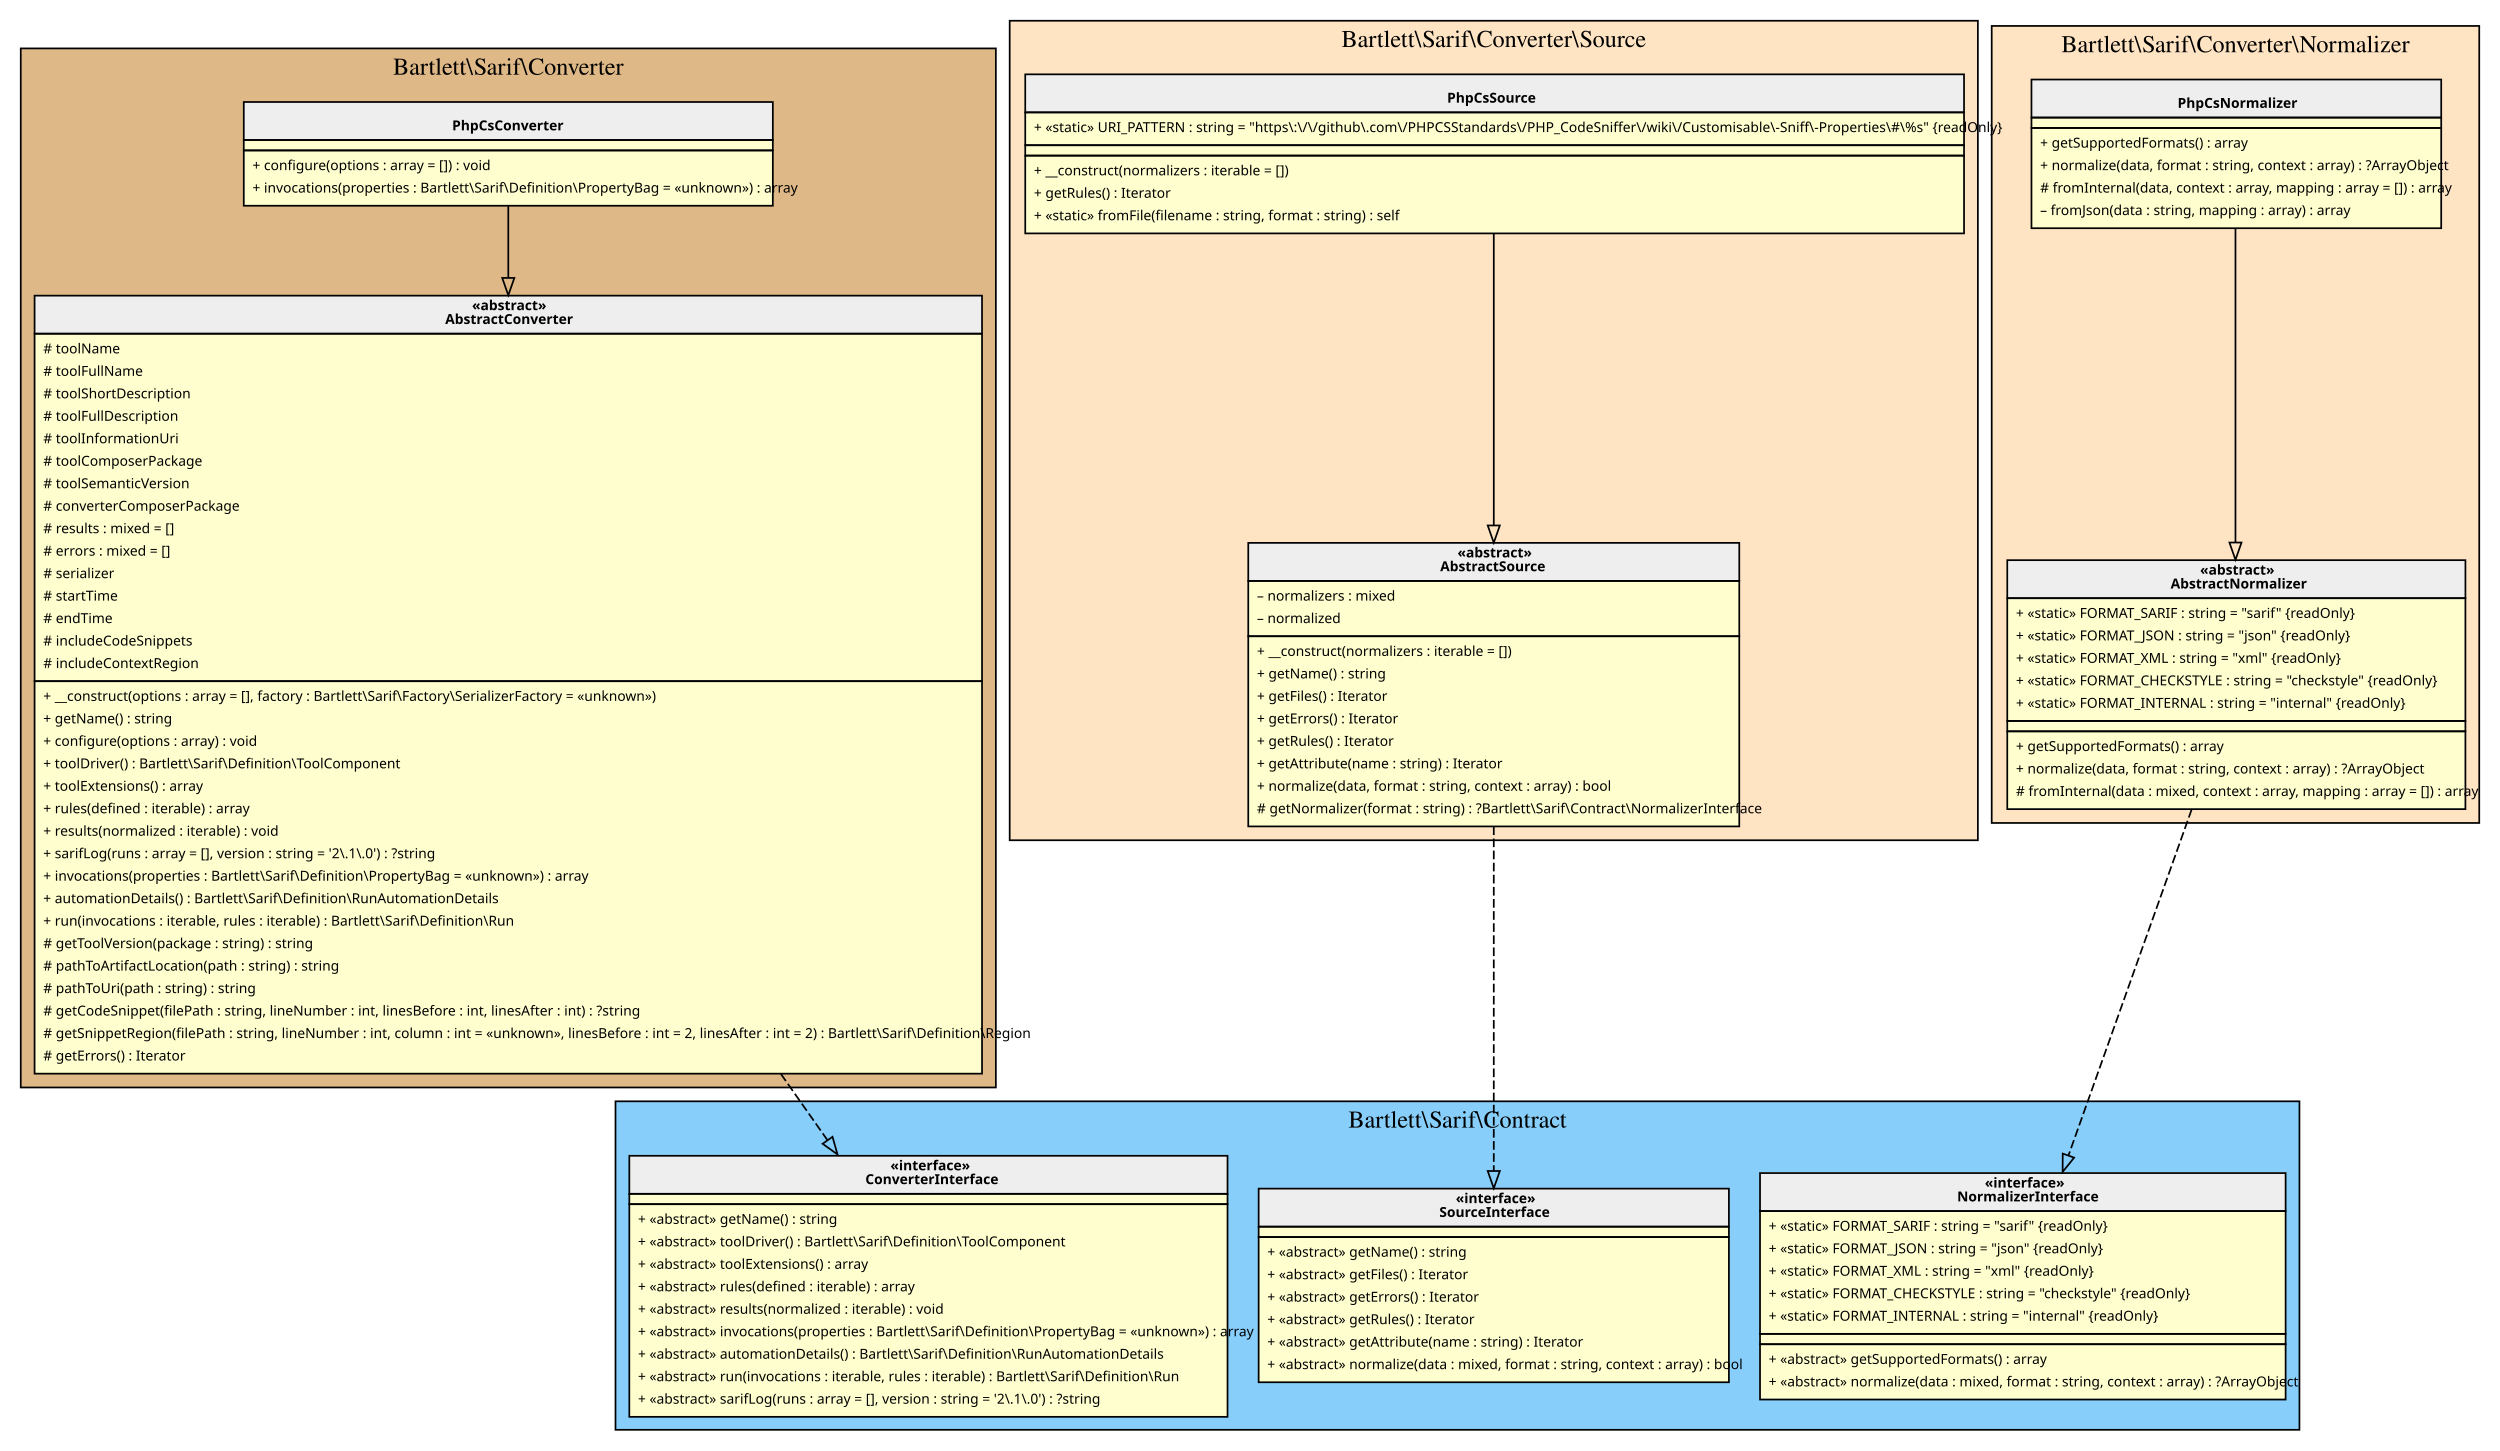
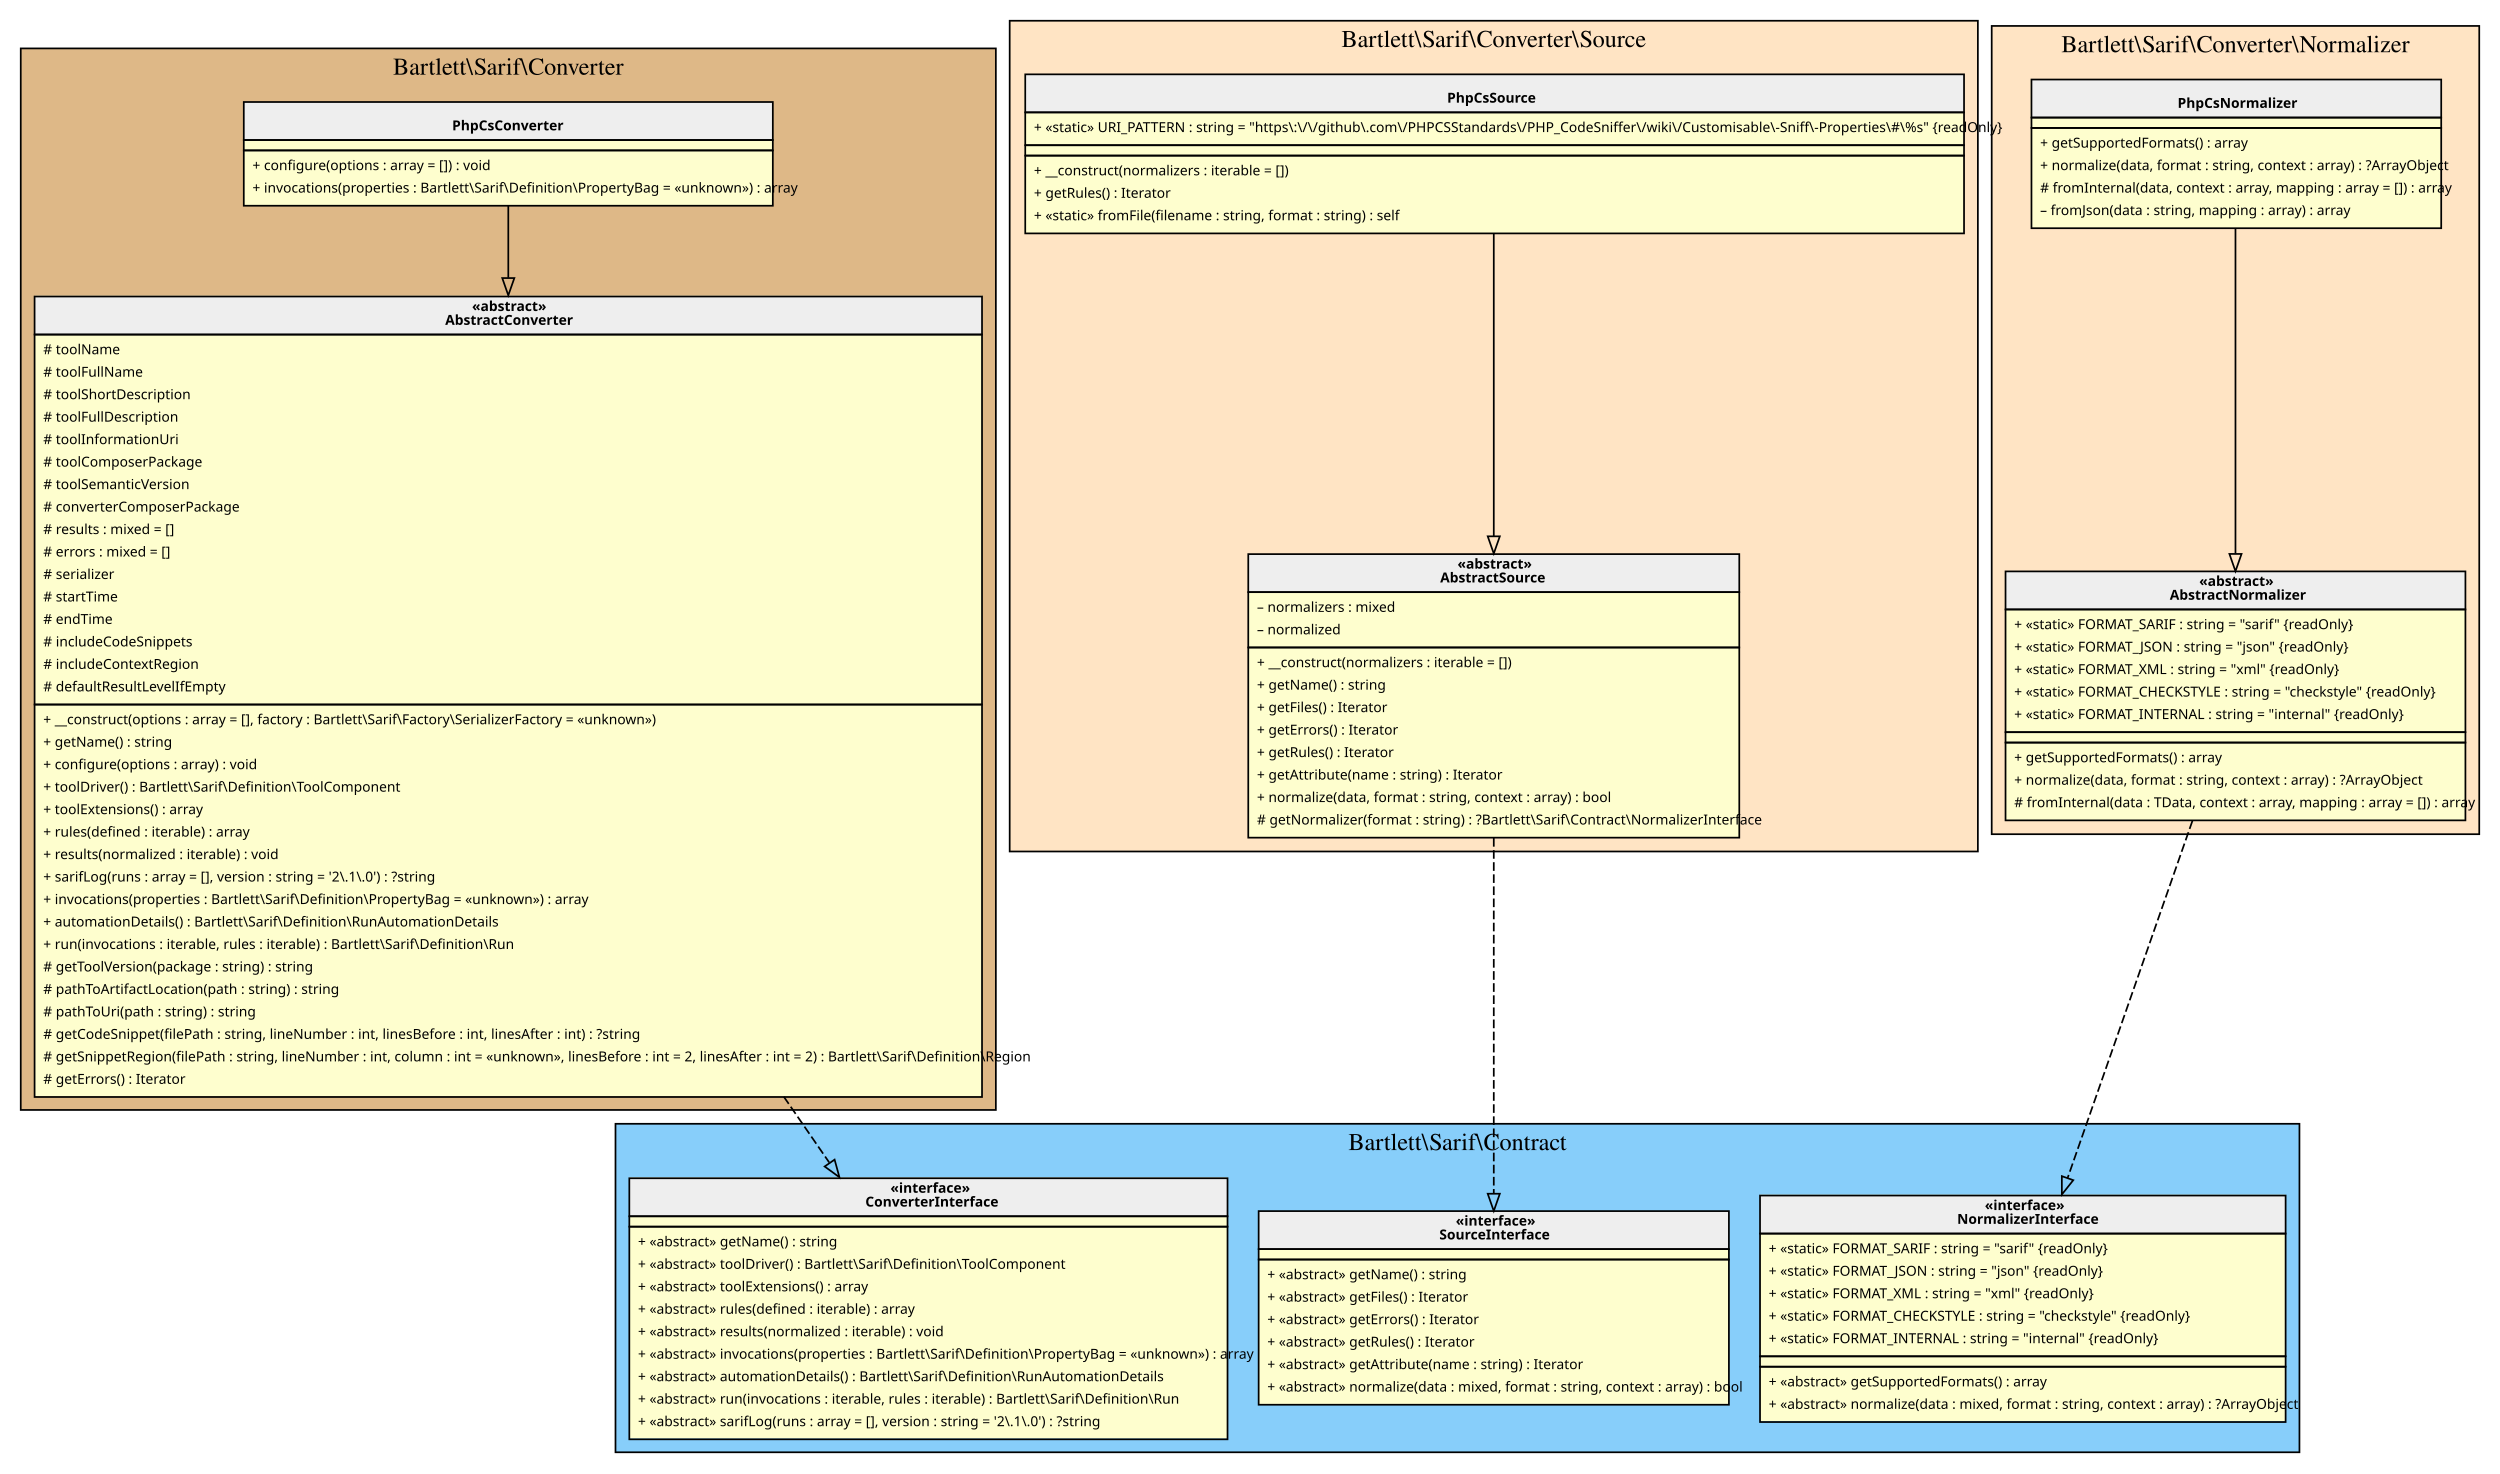
- <svg xmlns="http://www.w3.org/2000/svg" width="1446pt" height="839pt" viewBox="0.00 0.00 1446.00 839.00">
-   <g id="graph0" class="graph" transform="scale(1 1) rotate(0) translate(4 835)">
+ <svg xmlns="http://www.w3.org/2000/svg" width="1446pt" height="852pt" viewBox="0.00 0.00 1446.00 852.00">
+   <g id="graph0" class="graph" transform="scale(1 1) rotate(0) translate(4 848)">
    <g id="clust1" class="cluster">
-       <polygon fill="BurlyWood" stroke="black" points="8,-206 8,-807 572,-807 572,-206 8,-206" />
-       <text text-anchor="middle" x="290" y="-791.8" font-family="Times,serif" font-size="14.00">Bartlett\Sarif\Converter</text>
+       <polygon fill="BurlyWood" stroke="black" points="8,-206 8,-820 572,-820 572,-206 8,-206" />
+       <text text-anchor="middle" x="290" y="-804.8" font-family="Times,serif" font-size="14.00">Bartlett\Sarif\Converter</text>
    </g>
    <g id="clust2" class="cluster">
      <polygon fill="LightSkyBlue" stroke="black" points="352,-8 352,-198 1326,-198 1326,-8 352,-8" />
      <text text-anchor="middle" x="839" y="-182.8" font-family="Times,serif" font-size="14.00">Bartlett\Sarif\Contract</text>
    </g>
    <g id="clust3" class="cluster">
-       <polygon fill="Bisque" stroke="black" points="580,-349 580,-823 1140,-823 1140,-349 580,-349" />
-       <text text-anchor="middle" x="860" y="-807.8" font-family="Times,serif" font-size="14.00">Bartlett\Sarif\Converter\Source</text>
+       <polygon fill="Bisque" stroke="black" points="580,-355.5 580,-836 1140,-836 1140,-355.5 580,-355.5" />
+       <text text-anchor="middle" x="860" y="-820.8" font-family="Times,serif" font-size="14.00">Bartlett\Sarif\Converter\Source</text>
    </g>
    <g id="clust4" class="cluster">
-       <polygon fill="Bisque" stroke="black" points="1148,-359 1148,-820 1430,-820 1430,-359 1148,-359" />
-       <text text-anchor="middle" x="1289" y="-804.8" font-family="Times,serif" font-size="14.00">Bartlett\Sarif\Converter\Normalizer</text>
+       <polygon fill="Bisque" stroke="black" points="1148,-365.5 1148,-833 1430,-833 1430,-365.5 1148,-365.5" />
+       <text text-anchor="middle" x="1289" y="-817.8" font-family="Times,serif" font-size="14.00">Bartlett\Sarif\Converter\Normalizer</text>
    </g>
    <g id="node1" class="node">
-       <polygon fill="#fefece" stroke="transparent" points="443,-776 137,-776 137,-716 443,-716 443,-776" />
-       <polygon fill="#eeeeee" stroke="transparent" points="137,-754 137,-776 443,-776 443,-754 137,-754" />
-       <polygon fill="none" stroke="black" points="137,-754 137,-776 443,-776 443,-754 137,-754" />
-       <text text-anchor="start" x="257.5" y="-759.6" font-family="Verdana" font-weight="bold" font-size="8.00">PhpCsConverter</text>
-       <polygon fill="none" stroke="black" points="137,-748 137,-754 443,-754 443,-748 137,-748" />
-       <polygon fill="none" stroke="black" points="137,-716 137,-748 443,-748 443,-716 137,-716" />
-       <text text-anchor="start" x="142" y="-736.6" font-family="Verdana" font-size="8.00">+ configure(options : array = []) : void</text>
-       <text text-anchor="start" x="142" y="-723.6" font-family="Verdana" font-size="8.00">+ invocations(properties : Bartlett\Sarif\Definition\PropertyBag = «unknown») : array</text>
+       <polygon fill="#fefece" stroke="transparent" points="443,-789 137,-789 137,-729 443,-729 443,-789" />
+       <polygon fill="#eeeeee" stroke="transparent" points="137,-767 137,-789 443,-789 443,-767 137,-767" />
+       <polygon fill="none" stroke="black" points="137,-767 137,-789 443,-789 443,-767 137,-767" />
+       <text text-anchor="start" x="257.5" y="-772.6" font-family="Verdana" font-weight="bold" font-size="8.00">PhpCsConverter</text>
+       <polygon fill="none" stroke="black" points="137,-761 137,-767 443,-767 443,-761 137,-761" />
+       <polygon fill="none" stroke="black" points="137,-729 137,-761 443,-761 443,-729 137,-729" />
+       <text text-anchor="start" x="142" y="-749.6" font-family="Verdana" font-size="8.00">+ configure(options : array = []) : void</text>
+       <text text-anchor="start" x="142" y="-736.6" font-family="Verdana" font-size="8.00">+ invocations(properties : Bartlett\Sarif\Definition\PropertyBag = «unknown») : array</text>
    </g>
    <g id="node2" class="node">
-       <polygon fill="#fefece" stroke="transparent" points="564,-664 16,-664 16,-214 564,-214 564,-664" />
-       <polygon fill="#eeeeee" stroke="transparent" points="16,-642 16,-664 564,-664 564,-642 16,-642" />
-       <polygon fill="none" stroke="black" points="16,-642 16,-664 564,-664 564,-642 16,-642" />
-       <text text-anchor="start" x="269" y="-655.6" font-family="Verdana" font-weight="bold" font-size="8.00">«abstract»</text>
-       <text text-anchor="start" x="253.5" y="-647.6" font-family="Verdana" font-weight="bold" font-size="8.00">AbstractConverter</text>
-       <polygon fill="none" stroke="black" points="16,-441 16,-642 564,-642 564,-441 16,-441" />
-       <text text-anchor="start" x="21" y="-630.6" font-family="Verdana" font-size="8.00"># toolName</text>
-       <text text-anchor="start" x="21" y="-617.6" font-family="Verdana" font-size="8.00"># toolFullName</text>
-       <text text-anchor="start" x="21" y="-604.6" font-family="Verdana" font-size="8.00"># toolShortDescription</text>
-       <text text-anchor="start" x="21" y="-591.6" font-family="Verdana" font-size="8.00"># toolFullDescription</text>
-       <text text-anchor="start" x="21" y="-578.6" font-family="Verdana" font-size="8.00"># toolInformationUri</text>
-       <text text-anchor="start" x="21" y="-565.6" font-family="Verdana" font-size="8.00"># toolComposerPackage</text>
-       <text text-anchor="start" x="21" y="-552.6" font-family="Verdana" font-size="8.00"># toolSemanticVersion</text>
-       <text text-anchor="start" x="21" y="-539.6" font-family="Verdana" font-size="8.00"># converterComposerPackage</text>
-       <text text-anchor="start" x="21" y="-526.6" font-family="Verdana" font-size="8.00"># results : mixed = []</text>
-       <text text-anchor="start" x="21" y="-513.6" font-family="Verdana" font-size="8.00"># errors : mixed = []</text>
-       <text text-anchor="start" x="21" y="-500.6" font-family="Verdana" font-size="8.00"># serializer</text>
-       <text text-anchor="start" x="21" y="-487.6" font-family="Verdana" font-size="8.00"># startTime</text>
-       <text text-anchor="start" x="21" y="-474.6" font-family="Verdana" font-size="8.00"># endTime</text>
-       <text text-anchor="start" x="21" y="-461.6" font-family="Verdana" font-size="8.00"># includeCodeSnippets</text>
-       <text text-anchor="start" x="21" y="-448.6" font-family="Verdana" font-size="8.00"># includeContextRegion</text>
-       <polygon fill="none" stroke="black" points="16,-214 16,-441 564,-441 564,-214 16,-214" />
-       <text text-anchor="start" x="21" y="-429.6" font-family="Verdana" font-size="8.00">+ __construct(options : array = [], factory : Bartlett\Sarif\Factory\SerializerFactory = «unknown»)</text>
-       <text text-anchor="start" x="21" y="-416.6" font-family="Verdana" font-size="8.00">+ getName() : string</text>
-       <text text-anchor="start" x="21" y="-403.6" font-family="Verdana" font-size="8.00">+ configure(options : array) : void</text>
-       <text text-anchor="start" x="21" y="-390.6" font-family="Verdana" font-size="8.00">+ toolDriver() : Bartlett\Sarif\Definition\ToolComponent</text>
-       <text text-anchor="start" x="21" y="-377.6" font-family="Verdana" font-size="8.00">+ toolExtensions() : array</text>
-       <text text-anchor="start" x="21" y="-364.6" font-family="Verdana" font-size="8.00">+ rules(defined : iterable) : array</text>
-       <text text-anchor="start" x="21" y="-351.6" font-family="Verdana" font-size="8.00">+ results(normalized : iterable) : void</text>
-       <text text-anchor="start" x="21" y="-338.6" font-family="Verdana" font-size="8.00">+ sarifLog(runs : array = [], version : string = '2\.1\.0') : ?string</text>
-       <text text-anchor="start" x="21" y="-325.6" font-family="Verdana" font-size="8.00">+ invocations(properties : Bartlett\Sarif\Definition\PropertyBag = «unknown») : array</text>
-       <text text-anchor="start" x="21" y="-312.6" font-family="Verdana" font-size="8.00">+ automationDetails() : Bartlett\Sarif\Definition\RunAutomationDetails</text>
-       <text text-anchor="start" x="21" y="-299.6" font-family="Verdana" font-size="8.00">+ run(invocations : iterable, rules : iterable) : Bartlett\Sarif\Definition\Run</text>
-       <text text-anchor="start" x="21" y="-286.6" font-family="Verdana" font-size="8.00"># getToolVersion(package : string) : string</text>
-       <text text-anchor="start" x="21" y="-273.6" font-family="Verdana" font-size="8.00"># pathToArtifactLocation(path : string) : string</text>
-       <text text-anchor="start" x="21" y="-260.6" font-family="Verdana" font-size="8.00"># pathToUri(path : string) : string</text>
-       <text text-anchor="start" x="21" y="-247.6" font-family="Verdana" font-size="8.00"># getCodeSnippet(filePath : string, lineNumber : int, linesBefore : int, linesAfter : int) : ?string</text>
-       <text text-anchor="start" x="21" y="-234.6" font-family="Verdana" font-size="8.00"># getSnippetRegion(filePath : string, lineNumber : int, column : int = «unknown», linesBefore : int = 2, linesAfter : int = 2) : Bartlett\Sarif\Definition\Region</text>
-       <text text-anchor="start" x="21" y="-221.6" font-family="Verdana" font-size="8.00"># getErrors() : Iterator</text>
+       <polygon fill="#fefece" stroke="transparent" points="564,-677 16,-677 16,-214 564,-214 564,-677" />
+       <polygon fill="#eeeeee" stroke="transparent" points="16,-654.5 16,-676.5 564,-676.5 564,-654.5 16,-654.5" />
+       <polygon fill="none" stroke="black" points="16,-654.5 16,-676.5 564,-676.5 564,-654.5 16,-654.5" />
+       <text text-anchor="start" x="269" y="-668.1" font-family="Verdana" font-weight="bold" font-size="8.00">«abstract»</text>
+       <text text-anchor="start" x="253.5" y="-660.1" font-family="Verdana" font-weight="bold" font-size="8.00">AbstractConverter</text>
+       <polygon fill="none" stroke="black" points="16,-440.5 16,-654.5 564,-654.5 564,-440.5 16,-440.5" />
+       <text text-anchor="start" x="21" y="-643.1" font-family="Verdana" font-size="8.00"># toolName</text>
+       <text text-anchor="start" x="21" y="-630.1" font-family="Verdana" font-size="8.00"># toolFullName</text>
+       <text text-anchor="start" x="21" y="-617.1" font-family="Verdana" font-size="8.00"># toolShortDescription</text>
+       <text text-anchor="start" x="21" y="-604.1" font-family="Verdana" font-size="8.00"># toolFullDescription</text>
+       <text text-anchor="start" x="21" y="-591.1" font-family="Verdana" font-size="8.00"># toolInformationUri</text>
+       <text text-anchor="start" x="21" y="-578.1" font-family="Verdana" font-size="8.00"># toolComposerPackage</text>
+       <text text-anchor="start" x="21" y="-565.1" font-family="Verdana" font-size="8.00"># toolSemanticVersion</text>
+       <text text-anchor="start" x="21" y="-552.1" font-family="Verdana" font-size="8.00"># converterComposerPackage</text>
+       <text text-anchor="start" x="21" y="-539.1" font-family="Verdana" font-size="8.00"># results : mixed = []</text>
+       <text text-anchor="start" x="21" y="-526.1" font-family="Verdana" font-size="8.00"># errors : mixed = []</text>
+       <text text-anchor="start" x="21" y="-513.1" font-family="Verdana" font-size="8.00"># serializer</text>
+       <text text-anchor="start" x="21" y="-500.1" font-family="Verdana" font-size="8.00"># startTime</text>
+       <text text-anchor="start" x="21" y="-487.1" font-family="Verdana" font-size="8.00"># endTime</text>
+       <text text-anchor="start" x="21" y="-474.1" font-family="Verdana" font-size="8.00"># includeCodeSnippets</text>
+       <text text-anchor="start" x="21" y="-461.1" font-family="Verdana" font-size="8.00"># includeContextRegion</text>
+       <text text-anchor="start" x="21" y="-448.1" font-family="Verdana" font-size="8.00"># defaultResultLevelIfEmpty</text>
+       <polygon fill="none" stroke="black" points="16,-213.5 16,-440.5 564,-440.5 564,-213.5 16,-213.5" />
+       <text text-anchor="start" x="21" y="-429.1" font-family="Verdana" font-size="8.00">+ __construct(options : array = [], factory : Bartlett\Sarif\Factory\SerializerFactory = «unknown»)</text>
+       <text text-anchor="start" x="21" y="-416.1" font-family="Verdana" font-size="8.00">+ getName() : string</text>
+       <text text-anchor="start" x="21" y="-403.1" font-family="Verdana" font-size="8.00">+ configure(options : array) : void</text>
+       <text text-anchor="start" x="21" y="-390.1" font-family="Verdana" font-size="8.00">+ toolDriver() : Bartlett\Sarif\Definition\ToolComponent</text>
+       <text text-anchor="start" x="21" y="-377.1" font-family="Verdana" font-size="8.00">+ toolExtensions() : array</text>
+       <text text-anchor="start" x="21" y="-364.1" font-family="Verdana" font-size="8.00">+ rules(defined : iterable) : array</text>
+       <text text-anchor="start" x="21" y="-351.1" font-family="Verdana" font-size="8.00">+ results(normalized : iterable) : void</text>
+       <text text-anchor="start" x="21" y="-338.1" font-family="Verdana" font-size="8.00">+ sarifLog(runs : array = [], version : string = '2\.1\.0') : ?string</text>
+       <text text-anchor="start" x="21" y="-325.1" font-family="Verdana" font-size="8.00">+ invocations(properties : Bartlett\Sarif\Definition\PropertyBag = «unknown») : array</text>
+       <text text-anchor="start" x="21" y="-312.1" font-family="Verdana" font-size="8.00">+ automationDetails() : Bartlett\Sarif\Definition\RunAutomationDetails</text>
+       <text text-anchor="start" x="21" y="-299.1" font-family="Verdana" font-size="8.00">+ run(invocations : iterable, rules : iterable) : Bartlett\Sarif\Definition\Run</text>
+       <text text-anchor="start" x="21" y="-286.1" font-family="Verdana" font-size="8.00"># getToolVersion(package : string) : string</text>
+       <text text-anchor="start" x="21" y="-273.1" font-family="Verdana" font-size="8.00"># pathToArtifactLocation(path : string) : string</text>
+       <text text-anchor="start" x="21" y="-260.1" font-family="Verdana" font-size="8.00"># pathToUri(path : string) : string</text>
+       <text text-anchor="start" x="21" y="-247.1" font-family="Verdana" font-size="8.00"># getCodeSnippet(filePath : string, lineNumber : int, linesBefore : int, linesAfter : int) : ?string</text>
+       <text text-anchor="start" x="21" y="-234.1" font-family="Verdana" font-size="8.00"># getSnippetRegion(filePath : string, lineNumber : int, column : int = «unknown», linesBefore : int = 2, linesAfter : int = 2) : Bartlett\Sarif\Definition\Region</text>
+       <text text-anchor="start" x="21" y="-221.1" font-family="Verdana" font-size="8.00"># getErrors() : Iterator</text>
    </g>
    <g id="edge2" class="edge">
-       <path fill="none" stroke="black" d="M290,-715.76C290,-704.33 290,-690.16 290,-674.31" />
-       <polygon fill="none" stroke="black" points="293.5,-674.23 290,-664.23 286.5,-674.23 293.5,-674.23" />
+       <path fill="none" stroke="black" d="M290,-728.97C290,-717.53 290,-703.29 290,-687.32" />
+       <polygon fill="none" stroke="black" points="293.5,-687.17 290,-677.17 286.5,-687.17 293.5,-687.17" />
    </g>
    <g id="node3" class="node">
      <polygon fill="#fefece" stroke="transparent" points="706,-167 360,-167 360,-16 706,-16 706,-167" />
      <polygon fill="#eeeeee" stroke="transparent" points="360,-144.5 360,-166.5 706,-166.5 706,-144.5 360,-144.5" />
      <polygon fill="none" stroke="black" points="360,-144.5 360,-166.5 706,-166.5 706,-144.5 360,-144.5" />
      <text text-anchor="start" x="511" y="-158.1" font-family="Verdana" font-weight="bold" font-size="8.00">«interface»</text>
      <text text-anchor="start" x="496.5" y="-150.1" font-family="Verdana" font-weight="bold" font-size="8.00">ConverterInterface</text>
      <polygon fill="none" stroke="black" points="360,-138.5 360,-144.5 706,-144.5 706,-138.5 360,-138.5" />
      <polygon fill="none" stroke="black" points="360,-15.5 360,-138.5 706,-138.5 706,-15.5 360,-15.5" />
      <text text-anchor="start" x="365" y="-127.1" font-family="Verdana" font-size="8.00">+ «abstract» getName() : string</text>
      <text text-anchor="start" x="365" y="-114.1" font-family="Verdana" font-size="8.00">+ «abstract» toolDriver() : Bartlett\Sarif\Definition\ToolComponent</text>
      <text text-anchor="start" x="365" y="-101.1" font-family="Verdana" font-size="8.00">+ «abstract» toolExtensions() : array</text>
      <text text-anchor="start" x="365" y="-88.1" font-family="Verdana" font-size="8.00">+ «abstract» rules(defined : iterable) : array</text>
      <text text-anchor="start" x="365" y="-75.1" font-family="Verdana" font-size="8.00">+ «abstract» results(normalized : iterable) : void</text>
      <text text-anchor="start" x="365" y="-62.1" font-family="Verdana" font-size="8.00">+ «abstract» invocations(properties : Bartlett\Sarif\Definition\PropertyBag = «unknown») : array</text>
      <text text-anchor="start" x="365" y="-49.1" font-family="Verdana" font-size="8.00">+ «abstract» automationDetails() : Bartlett\Sarif\Definition\RunAutomationDetails</text>
      <text text-anchor="start" x="365" y="-36.1" font-family="Verdana" font-size="8.00">+ «abstract» run(invocations : iterable, rules : iterable) : Bartlett\Sarif\Definition\Run</text>
      <text text-anchor="start" x="365" y="-23.1" font-family="Verdana" font-size="8.00">+ «abstract» sarifLog(runs : array = [], version : string = '2\.1\.0') : ?string</text>
    </g>
    <g id="edge1" class="edge">
-       <path fill="none" stroke="black" stroke-dasharray="5,2" d="M447.67,-213.82C457.05,-200.48 466.12,-187.59 474.62,-175.51" />
-       <polygon fill="none" stroke="black" points="477.52,-177.47 480.41,-167.28 471.79,-173.44 477.52,-177.47" />
+       <path fill="none" stroke="black" stroke-dasharray="5,2" d="M449.37,-213.64C458.52,-200.4 467.34,-187.61 475.61,-175.63" />
+       <polygon fill="none" stroke="black" points="478.73,-177.28 481.53,-167.06 472.97,-173.3 478.73,-177.28" />
    </g>
    <g id="node4" class="node">
      <polygon fill="#fefece" stroke="transparent" points="996,-147.5 724,-147.5 724,-35.5 996,-35.5 996,-147.5" />
      <polygon fill="#eeeeee" stroke="transparent" points="724,-125.5 724,-147.5 996,-147.5 996,-125.5 724,-125.5" />
      <polygon fill="none" stroke="black" points="724,-125.5 724,-147.5 996,-147.5 996,-125.5 724,-125.5" />
      <text text-anchor="start" x="838" y="-139.1" font-family="Verdana" font-weight="bold" font-size="8.00">«interface»</text>
      <text text-anchor="start" x="828.5" y="-131.1" font-family="Verdana" font-weight="bold" font-size="8.00">SourceInterface</text>
      <polygon fill="none" stroke="black" points="724,-119.5 724,-125.5 996,-125.5 996,-119.5 724,-119.5" />
      <polygon fill="none" stroke="black" points="724,-35.5 724,-119.5 996,-119.5 996,-35.5 724,-35.5" />
      <text text-anchor="start" x="729" y="-108.1" font-family="Verdana" font-size="8.00">+ «abstract» getName() : string</text>
      <text text-anchor="start" x="729" y="-95.1" font-family="Verdana" font-size="8.00">+ «abstract» getFiles() : Iterator</text>
      <text text-anchor="start" x="729" y="-82.1" font-family="Verdana" font-size="8.00">+ «abstract» getErrors() : Iterator</text>
      <text text-anchor="start" x="729" y="-69.1" font-family="Verdana" font-size="8.00">+ «abstract» getRules() : Iterator</text>
      <text text-anchor="start" x="729" y="-56.1" font-family="Verdana" font-size="8.00">+ «abstract» getAttribute(name : string) : Iterator</text>
      <text text-anchor="start" x="729" y="-43.1" font-family="Verdana" font-size="8.00">+ «abstract» normalize(data : mixed, format : string, context : array) : bool</text>
    </g>
    <g id="node5" class="node">
      <polygon fill="#fefece" stroke="transparent" points="1318,-157 1014,-157 1014,-26 1318,-26 1318,-157" />
      <polygon fill="#eeeeee" stroke="transparent" points="1014,-134.5 1014,-156.5 1318,-156.5 1318,-134.5 1014,-134.5" />
      <polygon fill="none" stroke="black" points="1014,-134.5 1014,-156.5 1318,-156.5 1318,-134.5 1014,-134.5" />
      <text text-anchor="start" x="1144" y="-148.1" font-family="Verdana" font-weight="bold" font-size="8.00">«interface»</text>
      <text text-anchor="start" x="1128" y="-140.1" font-family="Verdana" font-weight="bold" font-size="8.00">NormalizerInterface</text>
      <polygon fill="none" stroke="black" points="1014,-63.5 1014,-134.5 1318,-134.5 1318,-63.5 1014,-63.5" />
      <text text-anchor="start" x="1019" y="-123.1" font-family="Verdana" font-size="8.00">+ «static» FORMAT_SARIF : string = "sarif" {readOnly}</text>
      <text text-anchor="start" x="1019" y="-110.1" font-family="Verdana" font-size="8.00">+ «static» FORMAT_JSON : string = "json" {readOnly}</text>
      <text text-anchor="start" x="1019" y="-97.1" font-family="Verdana" font-size="8.00">+ «static» FORMAT_XML : string = "xml" {readOnly}</text>
      <text text-anchor="start" x="1019" y="-84.1" font-family="Verdana" font-size="8.00">+ «static» FORMAT_CHECKSTYLE : string = "checkstyle" {readOnly}</text>
      <text text-anchor="start" x="1019" y="-71.1" font-family="Verdana" font-size="8.00">+ «static» FORMAT_INTERNAL : string = "internal" {readOnly}</text>
      <polygon fill="none" stroke="black" points="1014,-57.5 1014,-63.5 1318,-63.5 1318,-57.5 1014,-57.5" />
      <polygon fill="none" stroke="black" points="1014,-25.5 1014,-57.5 1318,-57.5 1318,-25.5 1014,-25.5" />
      <text text-anchor="start" x="1019" y="-46.1" font-family="Verdana" font-size="8.00">+ «abstract» getSupportedFormats() : array</text>
      <text text-anchor="start" x="1019" y="-33.1" font-family="Verdana" font-size="8.00">+ «abstract» normalize(data : mixed, format : string, context : array) : ?ArrayObject</text>
    </g>
    <g id="node6" class="node">
-       <polygon fill="#fefece" stroke="transparent" points="1131.5,-792 588.5,-792 588.5,-700 1131.5,-700 1131.5,-792" />
-       <polygon fill="#eeeeee" stroke="transparent" points="589,-770 589,-792 1132,-792 1132,-770 589,-770" />
-       <polygon fill="none" stroke="black" points="589,-770 589,-792 1132,-792 1132,-770 589,-770" />
-       <text text-anchor="start" x="833" y="-775.6" font-family="Verdana" font-weight="bold" font-size="8.00">PhpCsSource</text>
-       <polygon fill="none" stroke="black" points="589,-751 589,-770 1132,-770 1132,-751 589,-751" />
-       <text text-anchor="start" x="594" y="-758.6" font-family="Verdana" font-size="8.00">+ «static» URI_PATTERN : string = "https\:\/\/github\.com\/PHPCSStandards\/PHP_CodeSniffer\/wiki\/Customisable\-Sniff\-Properties\#\%s" {readOnly}</text>
-       <polygon fill="none" stroke="black" points="589,-745 589,-751 1132,-751 1132,-745 589,-745" />
-       <polygon fill="none" stroke="black" points="589,-700 589,-745 1132,-745 1132,-700 589,-700" />
-       <text text-anchor="start" x="594" y="-733.6" font-family="Verdana" font-size="8.00">+ __construct(normalizers : iterable = [])</text>
-       <text text-anchor="start" x="594" y="-720.6" font-family="Verdana" font-size="8.00">+ getRules() : Iterator</text>
-       <text text-anchor="start" x="594" y="-707.6" font-family="Verdana" font-size="8.00">+ «static» fromFile(filename : string, format : string) : self</text>
+       <polygon fill="#fefece" stroke="transparent" points="1131.5,-805 588.5,-805 588.5,-713 1131.5,-713 1131.5,-805" />
+       <polygon fill="#eeeeee" stroke="transparent" points="589,-783 589,-805 1132,-805 1132,-783 589,-783" />
+       <polygon fill="none" stroke="black" points="589,-783 589,-805 1132,-805 1132,-783 589,-783" />
+       <text text-anchor="start" x="833" y="-788.6" font-family="Verdana" font-weight="bold" font-size="8.00">PhpCsSource</text>
+       <polygon fill="none" stroke="black" points="589,-764 589,-783 1132,-783 1132,-764 589,-764" />
+       <text text-anchor="start" x="594" y="-771.6" font-family="Verdana" font-size="8.00">+ «static» URI_PATTERN : string = "https\:\/\/github\.com\/PHPCSStandards\/PHP_CodeSniffer\/wiki\/Customisable\-Sniff\-Properties\#\%s" {readOnly}</text>
+       <polygon fill="none" stroke="black" points="589,-758 589,-764 1132,-764 1132,-758 589,-758" />
+       <polygon fill="none" stroke="black" points="589,-713 589,-758 1132,-758 1132,-713 589,-713" />
+       <text text-anchor="start" x="594" y="-746.6" font-family="Verdana" font-size="8.00">+ __construct(normalizers : iterable = [])</text>
+       <text text-anchor="start" x="594" y="-733.6" font-family="Verdana" font-size="8.00">+ getRules() : Iterator</text>
+       <text text-anchor="start" x="594" y="-720.6" font-family="Verdana" font-size="8.00">+ «static» fromFile(filename : string, format : string) : self</text>
    </g>
    <g id="node7" class="node">
-       <polygon fill="#fefece" stroke="transparent" points="1002,-521 718,-521 718,-357 1002,-357 1002,-521" />
-       <polygon fill="#eeeeee" stroke="transparent" points="718,-499 718,-521 1002,-521 1002,-499 718,-499" />
-       <polygon fill="none" stroke="black" points="718,-499 718,-521 1002,-521 1002,-499 718,-499" />
-       <text text-anchor="start" x="839" y="-512.6" font-family="Verdana" font-weight="bold" font-size="8.00">«abstract»</text>
-       <text text-anchor="start" x="829" y="-504.6" font-family="Verdana" font-weight="bold" font-size="8.00">AbstractSource</text>
-       <polygon fill="none" stroke="black" points="718,-467 718,-499 1002,-499 1002,-467 718,-467" />
-       <text text-anchor="start" x="723" y="-487.6" font-family="Verdana" font-size="8.00">– normalizers : mixed</text>
-       <text text-anchor="start" x="723" y="-474.6" font-family="Verdana" font-size="8.00">– normalized</text>
-       <polygon fill="none" stroke="black" points="718,-357 718,-467 1002,-467 1002,-357 718,-357" />
-       <text text-anchor="start" x="723" y="-455.6" font-family="Verdana" font-size="8.00">+ __construct(normalizers : iterable = [])</text>
-       <text text-anchor="start" x="723" y="-442.6" font-family="Verdana" font-size="8.00">+ getName() : string</text>
-       <text text-anchor="start" x="723" y="-429.6" font-family="Verdana" font-size="8.00">+ getFiles() : Iterator</text>
-       <text text-anchor="start" x="723" y="-416.6" font-family="Verdana" font-size="8.00">+ getErrors() : Iterator</text>
-       <text text-anchor="start" x="723" y="-403.6" font-family="Verdana" font-size="8.00">+ getRules() : Iterator</text>
-       <text text-anchor="start" x="723" y="-390.6" font-family="Verdana" font-size="8.00">+ getAttribute(name : string) : Iterator</text>
-       <text text-anchor="start" x="723" y="-377.6" font-family="Verdana" font-size="8.00">+ normalize(data, format : string, context : array) : bool</text>
-       <text text-anchor="start" x="723" y="-364.6" font-family="Verdana" font-size="8.00"># getNormalizer(format : string) : ?Bartlett\Sarif\Contract\NormalizerInterface</text>
+       <polygon fill="#fefece" stroke="transparent" points="1002,-527.5 718,-527.5 718,-363.5 1002,-363.5 1002,-527.5" />
+       <polygon fill="#eeeeee" stroke="transparent" points="718,-505.5 718,-527.5 1002,-527.5 1002,-505.5 718,-505.5" />
+       <polygon fill="none" stroke="black" points="718,-505.5 718,-527.5 1002,-527.5 1002,-505.5 718,-505.5" />
+       <text text-anchor="start" x="839" y="-519.1" font-family="Verdana" font-weight="bold" font-size="8.00">«abstract»</text>
+       <text text-anchor="start" x="829" y="-511.1" font-family="Verdana" font-weight="bold" font-size="8.00">AbstractSource</text>
+       <polygon fill="none" stroke="black" points="718,-473.5 718,-505.5 1002,-505.5 1002,-473.5 718,-473.5" />
+       <text text-anchor="start" x="723" y="-494.1" font-family="Verdana" font-size="8.00">– normalizers : mixed</text>
+       <text text-anchor="start" x="723" y="-481.1" font-family="Verdana" font-size="8.00">– normalized</text>
+       <polygon fill="none" stroke="black" points="718,-363.5 718,-473.5 1002,-473.5 1002,-363.5 718,-363.5" />
+       <text text-anchor="start" x="723" y="-462.1" font-family="Verdana" font-size="8.00">+ __construct(normalizers : iterable = [])</text>
+       <text text-anchor="start" x="723" y="-449.1" font-family="Verdana" font-size="8.00">+ getName() : string</text>
+       <text text-anchor="start" x="723" y="-436.1" font-family="Verdana" font-size="8.00">+ getFiles() : Iterator</text>
+       <text text-anchor="start" x="723" y="-423.1" font-family="Verdana" font-size="8.00">+ getErrors() : Iterator</text>
+       <text text-anchor="start" x="723" y="-410.1" font-family="Verdana" font-size="8.00">+ getRules() : Iterator</text>
+       <text text-anchor="start" x="723" y="-397.1" font-family="Verdana" font-size="8.00">+ getAttribute(name : string) : Iterator</text>
+       <text text-anchor="start" x="723" y="-384.1" font-family="Verdana" font-size="8.00">+ normalize(data, format : string, context : array) : bool</text>
+       <text text-anchor="start" x="723" y="-371.1" font-family="Verdana" font-size="8.00"># getNormalizer(format : string) : ?Bartlett\Sarif\Contract\NormalizerInterface</text>
    </g>
    <g id="edge4" class="edge">
-       <path fill="none" stroke="black" d="M860,-700C860,-655.77 860,-587.01 860,-531.3" />
-       <polygon fill="none" stroke="black" points="863.5,-531.06 860,-521.06 856.5,-531.06 863.5,-531.06" />
+       <path fill="none" stroke="black" d="M860,-712.71C860,-667.1 860,-595.46 860,-537.99" />
+       <polygon fill="none" stroke="black" points="863.5,-537.8 860,-527.8 856.5,-537.8 863.5,-537.8" />
    </g>
    <g id="edge3" class="edge">
-       <path fill="none" stroke="black" stroke-dasharray="5,2" d="M860,-357C860,-296.35 860,-214.45 860,-157.93" />
-       <polygon fill="none" stroke="black" points="863.5,-157.68 860,-147.68 856.5,-157.68 863.5,-157.68" />
+       <path fill="none" stroke="black" stroke-dasharray="5,2" d="M860,-363.3C860,-300.86 860,-215.73 860,-157.69" />
+       <polygon fill="none" stroke="black" points="863.5,-157.54 860,-147.54 856.5,-157.54 863.5,-157.54" />
    </g>
    <g id="node8" class="node">
-       <polygon fill="#fefece" stroke="transparent" points="1407.5,-789 1170.5,-789 1170.5,-703 1407.5,-703 1407.5,-789" />
-       <polygon fill="#eeeeee" stroke="transparent" points="1171,-767 1171,-789 1408,-789 1408,-767 1171,-767" />
-       <polygon fill="none" stroke="black" points="1171,-767 1171,-789 1408,-789 1408,-767 1171,-767" />
-       <text text-anchor="start" x="1255.5" y="-772.6" font-family="Verdana" font-weight="bold" font-size="8.00">PhpCsNormalizer</text>
-       <polygon fill="none" stroke="black" points="1171,-761 1171,-767 1408,-767 1408,-761 1171,-761" />
-       <polygon fill="none" stroke="black" points="1171,-703 1171,-761 1408,-761 1408,-703 1171,-703" />
-       <text text-anchor="start" x="1176" y="-749.6" font-family="Verdana" font-size="8.00">+ getSupportedFormats() : array</text>
-       <text text-anchor="start" x="1176" y="-736.6" font-family="Verdana" font-size="8.00">+ normalize(data, format : string, context : array) : ?ArrayObject</text>
-       <text text-anchor="start" x="1176" y="-723.6" font-family="Verdana" font-size="8.00"># fromInternal(data, context : array, mapping : array = []) : array</text>
-       <text text-anchor="start" x="1176" y="-710.6" font-family="Verdana" font-size="8.00">– fromJson(data : string, mapping : array) : array</text>
+       <polygon fill="#fefece" stroke="transparent" points="1407.5,-802 1170.5,-802 1170.5,-716 1407.5,-716 1407.5,-802" />
+       <polygon fill="#eeeeee" stroke="transparent" points="1171,-780 1171,-802 1408,-802 1408,-780 1171,-780" />
+       <polygon fill="none" stroke="black" points="1171,-780 1171,-802 1408,-802 1408,-780 1171,-780" />
+       <text text-anchor="start" x="1255.5" y="-785.6" font-family="Verdana" font-weight="bold" font-size="8.00">PhpCsNormalizer</text>
+       <polygon fill="none" stroke="black" points="1171,-774 1171,-780 1408,-780 1408,-774 1171,-774" />
+       <polygon fill="none" stroke="black" points="1171,-716 1171,-774 1408,-774 1408,-716 1171,-716" />
+       <text text-anchor="start" x="1176" y="-762.6" font-family="Verdana" font-size="8.00">+ getSupportedFormats() : array</text>
+       <text text-anchor="start" x="1176" y="-749.6" font-family="Verdana" font-size="8.00">+ normalize(data, format : string, context : array) : ?ArrayObject</text>
+       <text text-anchor="start" x="1176" y="-736.6" font-family="Verdana" font-size="8.00"># fromInternal(data, context : array, mapping : array = []) : array</text>
+       <text text-anchor="start" x="1176" y="-723.6" font-family="Verdana" font-size="8.00">– fromJson(data : string, mapping : array) : array</text>
    </g>
    <g id="node9" class="node">
-       <polygon fill="#fefece" stroke="transparent" points="1421.5,-511 1156.5,-511 1156.5,-367 1421.5,-367 1421.5,-511" />
-       <polygon fill="#eeeeee" stroke="transparent" points="1157,-489 1157,-511 1422,-511 1422,-489 1157,-489" />
-       <polygon fill="none" stroke="black" points="1157,-489 1157,-511 1422,-511 1422,-489 1157,-489" />
-       <text text-anchor="start" x="1268.5" y="-502.6" font-family="Verdana" font-weight="bold" font-size="8.00">«abstract»</text>
-       <text text-anchor="start" x="1251.5" y="-494.6" font-family="Verdana" font-weight="bold" font-size="8.00">AbstractNormalizer</text>
-       <polygon fill="none" stroke="black" points="1157,-418 1157,-489 1422,-489 1422,-418 1157,-418" />
-       <text text-anchor="start" x="1162" y="-477.6" font-family="Verdana" font-size="8.00">+ «static» FORMAT_SARIF : string = "sarif" {readOnly}</text>
-       <text text-anchor="start" x="1162" y="-464.6" font-family="Verdana" font-size="8.00">+ «static» FORMAT_JSON : string = "json" {readOnly}</text>
-       <text text-anchor="start" x="1162" y="-451.6" font-family="Verdana" font-size="8.00">+ «static» FORMAT_XML : string = "xml" {readOnly}</text>
-       <text text-anchor="start" x="1162" y="-438.6" font-family="Verdana" font-size="8.00">+ «static» FORMAT_CHECKSTYLE : string = "checkstyle" {readOnly}</text>
-       <text text-anchor="start" x="1162" y="-425.6" font-family="Verdana" font-size="8.00">+ «static» FORMAT_INTERNAL : string = "internal" {readOnly}</text>
-       <polygon fill="none" stroke="black" points="1157,-412 1157,-418 1422,-418 1422,-412 1157,-412" />
-       <polygon fill="none" stroke="black" points="1157,-367 1157,-412 1422,-412 1422,-367 1157,-367" />
-       <text text-anchor="start" x="1162" y="-400.6" font-family="Verdana" font-size="8.00">+ getSupportedFormats() : array</text>
-       <text text-anchor="start" x="1162" y="-387.6" font-family="Verdana" font-size="8.00">+ normalize(data, format : string, context : array) : ?ArrayObject</text>
-       <text text-anchor="start" x="1162" y="-374.6" font-family="Verdana" font-size="8.00"># fromInternal(data : mixed, context : array, mapping : array = []) : array</text>
+       <polygon fill="#fefece" stroke="transparent" points="1422,-517.5 1156,-517.5 1156,-373.5 1422,-373.5 1422,-517.5" />
+       <polygon fill="#eeeeee" stroke="transparent" points="1156,-495.5 1156,-517.5 1422,-517.5 1422,-495.5 1156,-495.5" />
+       <polygon fill="none" stroke="black" points="1156,-495.5 1156,-517.5 1422,-517.5 1422,-495.5 1156,-495.5" />
+       <text text-anchor="start" x="1268" y="-509.1" font-family="Verdana" font-weight="bold" font-size="8.00">«abstract»</text>
+       <text text-anchor="start" x="1251" y="-501.1" font-family="Verdana" font-weight="bold" font-size="8.00">AbstractNormalizer</text>
+       <polygon fill="none" stroke="black" points="1156,-424.5 1156,-495.5 1422,-495.5 1422,-424.5 1156,-424.5" />
+       <text text-anchor="start" x="1161" y="-484.1" font-family="Verdana" font-size="8.00">+ «static» FORMAT_SARIF : string = "sarif" {readOnly}</text>
+       <text text-anchor="start" x="1161" y="-471.1" font-family="Verdana" font-size="8.00">+ «static» FORMAT_JSON : string = "json" {readOnly}</text>
+       <text text-anchor="start" x="1161" y="-458.1" font-family="Verdana" font-size="8.00">+ «static» FORMAT_XML : string = "xml" {readOnly}</text>
+       <text text-anchor="start" x="1161" y="-445.1" font-family="Verdana" font-size="8.00">+ «static» FORMAT_CHECKSTYLE : string = "checkstyle" {readOnly}</text>
+       <text text-anchor="start" x="1161" y="-432.1" font-family="Verdana" font-size="8.00">+ «static» FORMAT_INTERNAL : string = "internal" {readOnly}</text>
+       <polygon fill="none" stroke="black" points="1156,-418.5 1156,-424.5 1422,-424.5 1422,-418.5 1156,-418.5" />
+       <polygon fill="none" stroke="black" points="1156,-373.5 1156,-418.5 1422,-418.5 1422,-373.5 1156,-373.5" />
+       <text text-anchor="start" x="1161" y="-407.1" font-family="Verdana" font-size="8.00">+ getSupportedFormats() : array</text>
+       <text text-anchor="start" x="1161" y="-394.1" font-family="Verdana" font-size="8.00">+ normalize(data, format : string, context : array) : ?ArrayObject</text>
+       <text text-anchor="start" x="1161" y="-381.1" font-family="Verdana" font-size="8.00"># fromInternal(data : TData, context : array, mapping : array = []) : array</text>
    </g>
    <g id="edge6" class="edge">
-       <path fill="none" stroke="black" d="M1289,-702.91C1289,-656.28 1289,-579.95 1289,-521.52" />
-       <polygon fill="none" stroke="black" points="1292.5,-521.2 1289,-511.2 1285.5,-521.2 1292.5,-521.2" />
+       <path fill="none" stroke="black" d="M1289,-715.99C1289,-667.95 1289,-588.18 1289,-527.86" />
+       <polygon fill="none" stroke="black" points="1292.5,-527.59 1289,-517.59 1285.5,-527.59 1292.5,-527.59" />
    </g>
    <g id="edge5" class="edge">
-       <path fill="none" stroke="black" stroke-dasharray="5,2" d="M1263.66,-366.83C1242.88,-308.45 1213.55,-226.06 1192.46,-166.83" />
-       <polygon fill="none" stroke="black" points="1195.67,-165.41 1189.02,-157.16 1189.08,-167.76 1195.67,-165.41" />
+       <path fill="none" stroke="black" stroke-dasharray="5,2" d="M1264.11,-373.27C1243.12,-313.2 1213.19,-227.54 1191.91,-166.66" />
+       <polygon fill="none" stroke="black" points="1195.18,-165.39 1188.58,-157.11 1188.57,-167.7 1195.18,-165.39" />
    </g>
  </g>
</svg>
